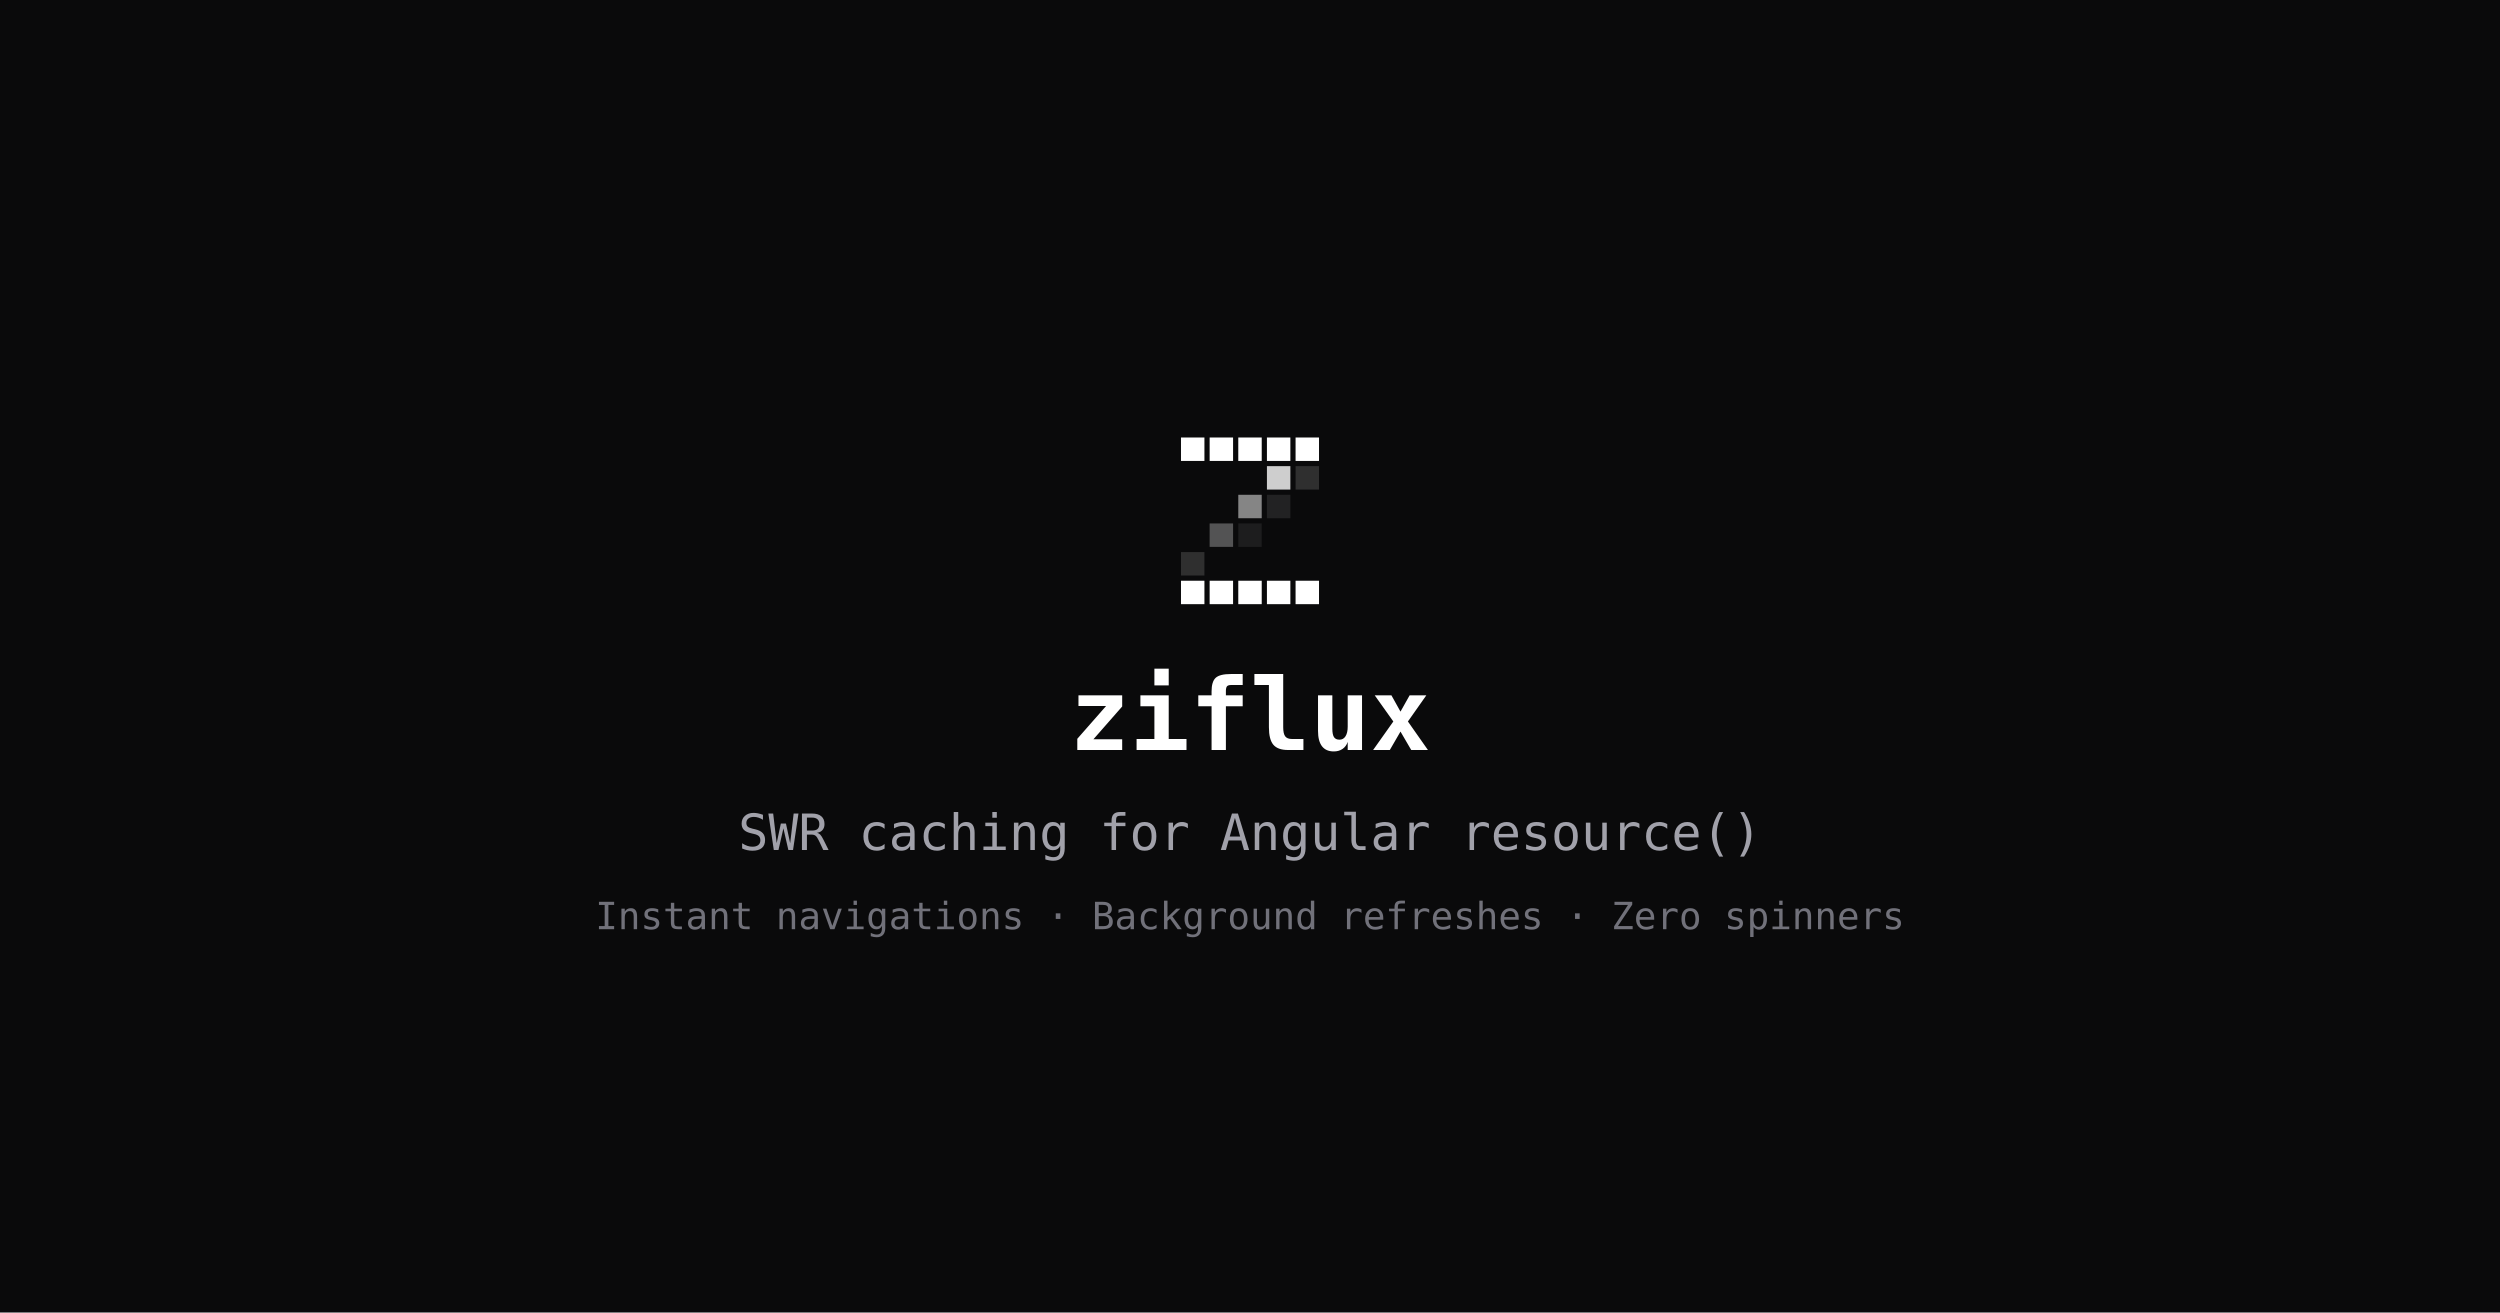
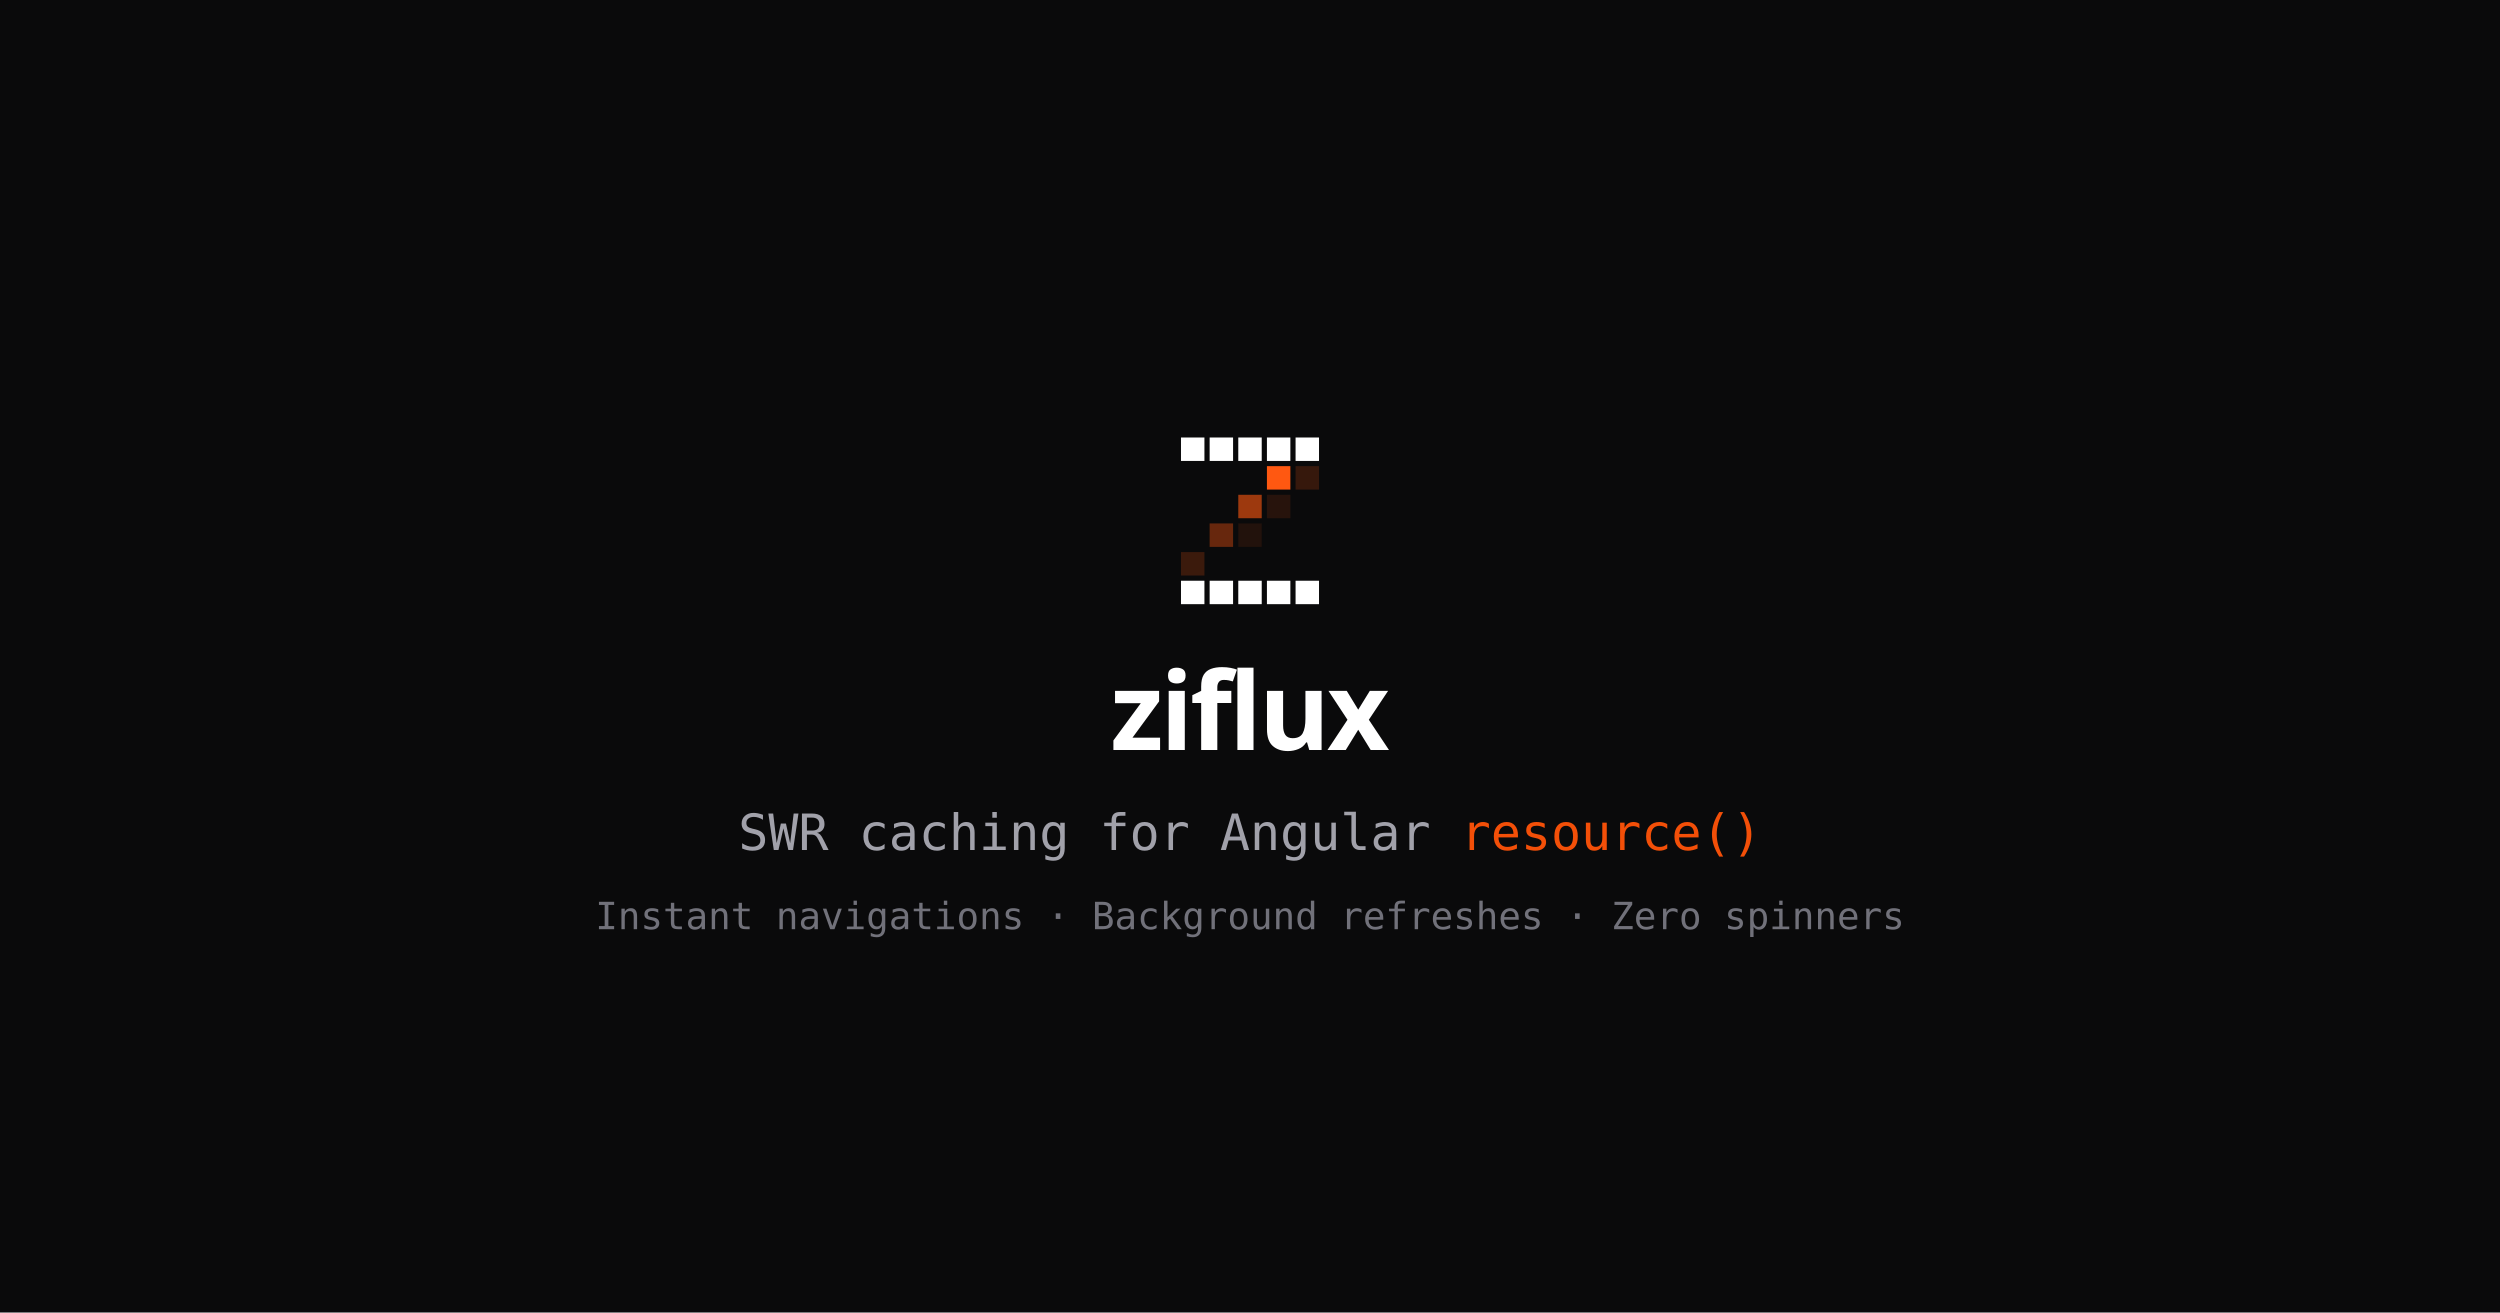
<svg xmlns="http://www.w3.org/2000/svg" width="1200" height="630" viewBox="0 0 1200 630">
  <rect width="1200" height="630" fill="#0a0a0b" />
  <g transform="translate(600, 250) scale(0.25) translate(-242.5, -270)">
    <rect x="110" y="110" width="45" height="45" fill="white" />
    <rect x="165" y="110" width="45" height="45" fill="white" />
    <rect x="220" y="110" width="45" height="45" fill="white" />
    <rect x="275" y="110" width="45" height="45" fill="white" />
    <rect x="330" y="110" width="45" height="45" fill="white" />
-     <rect x="275" y="165" width="45" height="45" fill="white" opacity="0.8" />
-     <rect x="330" y="165" width="45" height="45" fill="white" opacity="0.15" />
-     <rect x="220" y="220" width="45" height="45" fill="white" opacity="0.5" />
-     <rect x="275" y="220" width="45" height="45" fill="white" opacity="0.1" />
-     <rect x="165" y="275" width="45" height="45" fill="white" opacity="0.3" />
-     <rect x="220" y="275" width="45" height="45" fill="white" opacity="0.08" />
-     <rect x="110" y="330" width="45" height="45" fill="white" opacity="0.15" />
+     <rect x="275" y="165" width="45" height="45" fill="#ff5811" />
+     <rect x="330" y="165" width="45" height="45" fill="#ff5811" opacity="0.18" />
+     <rect x="220" y="220" width="45" height="45" fill="#ff5811" opacity="0.6" />
+     <rect x="275" y="220" width="45" height="45" fill="#ff5811" opacity="0.12" />
+     <rect x="165" y="275" width="45" height="45" fill="#ff5811" opacity="0.38" />
+     <rect x="220" y="275" width="45" height="45" fill="#ff5811" opacity="0.1" />
+     <rect x="110" y="330" width="45" height="45" fill="#ff5811" opacity="0.2" />
    <rect x="110" y="385" width="45" height="45" fill="white" />
    <rect x="165" y="385" width="45" height="45" fill="white" />
    <rect x="220" y="385" width="45" height="45" fill="white" />
    <rect x="275" y="385" width="45" height="45" fill="white" />
    <rect x="330" y="385" width="45" height="45" fill="white" />
  </g>
-   <text x="600" y="360" font-family="ui-monospace, 'Cascadia Code', 'Source Code Pro', monospace" font-size="48" font-weight="700" fill="white" text-anchor="middle">ziflux</text>
-   <text x="600" y="408" font-family="ui-monospace, 'Cascadia Code', 'Source Code Pro', monospace" font-size="24" font-weight="400" fill="#a1a1aa" text-anchor="middle">SWR caching for Angular resource()</text>
-   <text x="600" y="446" font-family="ui-monospace, 'Cascadia Code', 'Source Code Pro', monospace" font-size="18" font-weight="400" fill="#71717a" text-anchor="middle">Instant navigations · Background refreshes · Zero spinners</text>
+   <text x="600" y="360" font-family="Archivo, system-ui, sans-serif" font-size="52" font-weight="750" letter-spacing="-1.5" fill="white" text-anchor="middle">ziflux</text>
+   <text x="600" y="408" font-family="'Sometype Mono', ui-monospace, monospace" font-size="24" font-weight="500" fill="#a1a1aa" text-anchor="middle">SWR caching for Angular <tspan fill="#f34f08">resource()</tspan>
+   </text>
+   <text x="600" y="446" font-family="'Sometype Mono', ui-monospace, monospace" font-size="18" font-weight="400" fill="#71717a" text-anchor="middle">Instant navigations · Background refreshes · Zero spinners</text>
</svg>
